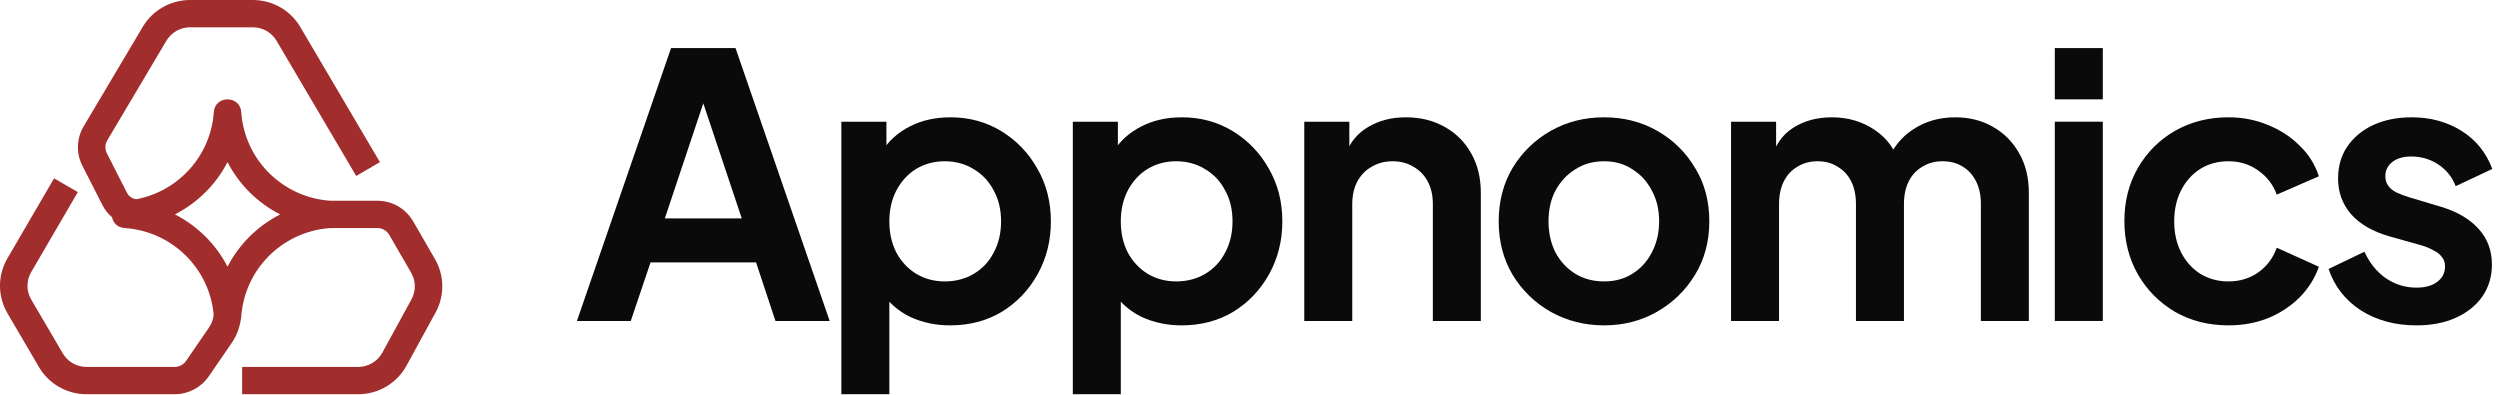
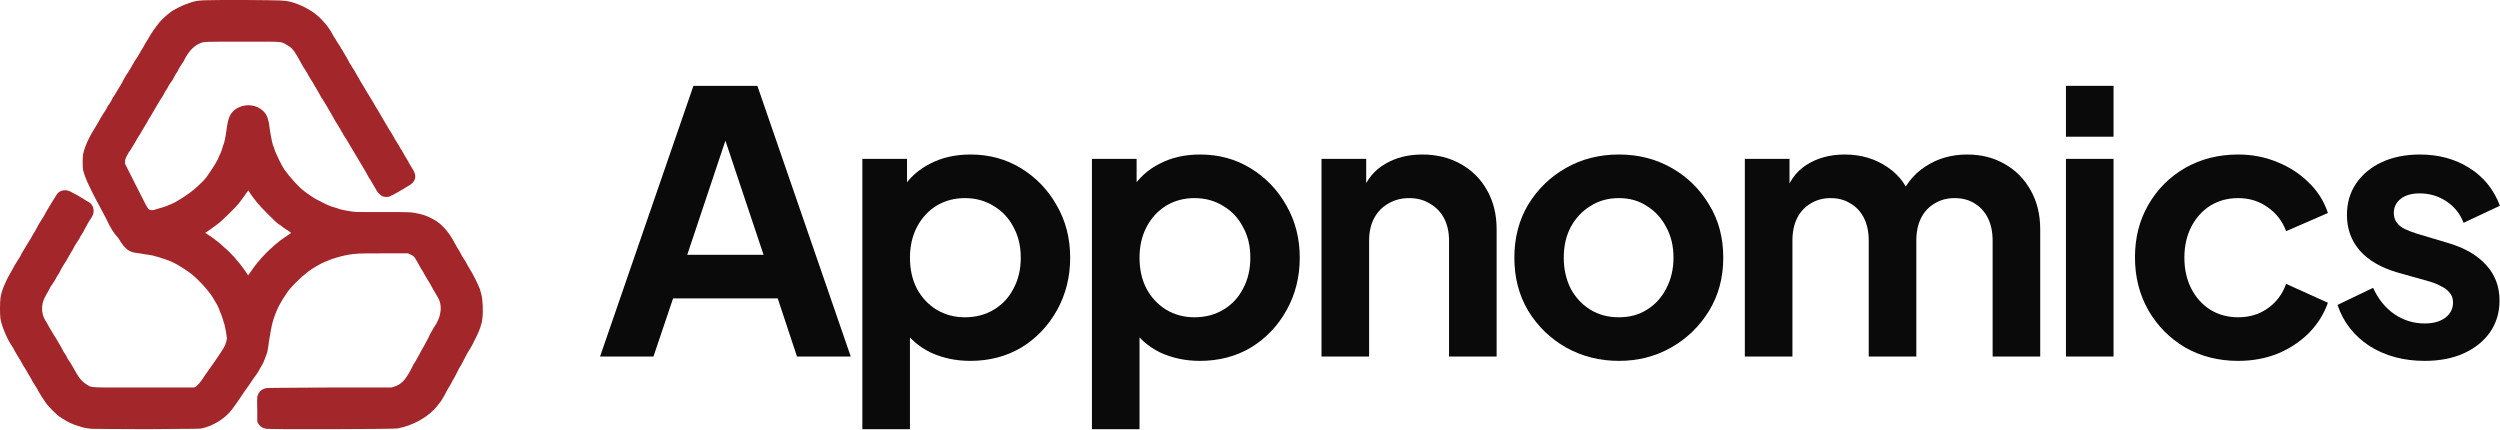
- <svg xmlns="http://www.w3.org/2000/svg" width="260" height="41" viewBox="0 0 260 41" fill="none">
-   <path d="M26.296 0C28.328 0 30.204 1.068 31.232 2.81L39.512 16.864L37.047 18.301L28.764 4.244C28.25 3.376 27.312 2.84 26.296 2.84H19.769C18.758 2.84 17.82 3.37 17.306 4.235L11.162 14.587C10.913 15.003 10.896 15.516 11.117 15.949L13.208 20.054C13.409 20.448 13.797 20.686 14.213 20.716C18.588 19.862 21.927 16.182 22.237 11.658C22.357 9.894 24.97 9.894 25.09 11.658C25.428 16.592 29.37 20.522 34.328 20.877H39.247C40.783 20.877 42.201 21.692 42.966 23.015L45.239 26.949C46.23 28.657 46.255 30.757 45.306 32.49L42.276 38.029C41.274 39.86 39.348 41 37.251 41H25.182V38.16H37.251C38.301 38.16 39.264 37.588 39.764 36.673L42.793 31.134C43.267 30.266 43.256 29.217 42.759 28.363L40.487 24.43C40.23 23.989 39.758 23.717 39.247 23.717H34.328L34.144 23.734C29.272 24.172 25.423 28.066 25.09 32.937C25.082 33.051 25.065 33.159 25.037 33.256C24.914 34.116 24.596 34.94 24.099 35.663L21.709 39.142C20.908 40.304 19.585 41 18.167 41H8.996C6.958 41 5.076 39.924 4.052 38.174L0.774 32.576C-0.256 30.812 -0.259 28.635 0.771 26.871L5.623 18.55L8.097 19.975L3.245 28.297C2.728 29.178 2.731 30.266 3.245 31.148L6.525 36.745C7.036 37.622 7.977 38.16 8.996 38.16H18.167C18.638 38.16 19.079 37.927 19.348 37.538L21.737 34.06C22.011 33.664 22.178 33.203 22.223 32.726L22.237 32.937C21.899 27.991 17.935 24.05 12.955 23.715C12.195 23.665 11.76 23.16 11.651 22.591C11.249 22.25 10.908 21.829 10.657 21.335L8.566 17.233C7.904 15.935 7.955 14.395 8.7 13.142L14.845 2.793C15.875 1.062 17.745 0 19.769 0L26.296 0ZM23.663 16.861C22.457 19.194 20.539 21.099 18.192 22.298C20.539 23.499 22.457 25.401 23.663 27.734C24.869 25.401 26.787 23.499 29.135 22.298C26.787 21.099 24.869 19.194 23.663 16.861Z" fill="#A12D2D" />
-   <path d="M251.313 33.838C249.103 33.838 247.173 33.318 245.522 32.276C243.897 31.209 242.779 29.775 242.17 27.971L245.903 26.181C246.437 27.349 247.173 28.264 248.113 28.924C249.078 29.584 250.144 29.914 251.313 29.914C252.227 29.914 252.951 29.711 253.484 29.305C254.018 28.898 254.284 28.365 254.284 27.705C254.284 27.298 254.17 26.968 253.941 26.714C253.738 26.435 253.446 26.206 253.065 26.029C252.71 25.825 252.316 25.66 251.884 25.533L248.494 24.581C246.741 24.073 245.408 23.298 244.494 22.257C243.605 21.216 243.16 19.984 243.16 18.562C243.16 17.292 243.478 16.187 244.113 15.248C244.773 14.283 245.675 13.533 246.818 13C247.986 12.467 249.319 12.2 250.818 12.2C252.773 12.2 254.5 12.67 255.998 13.61C257.497 14.549 258.564 15.87 259.198 17.571L255.389 19.362C255.033 18.422 254.437 17.673 253.598 17.114C252.76 16.556 251.821 16.276 250.779 16.276C249.941 16.276 249.281 16.467 248.798 16.848C248.316 17.229 248.075 17.724 248.075 18.333C248.075 18.714 248.176 19.044 248.379 19.324C248.583 19.603 248.862 19.832 249.218 20.009C249.598 20.187 250.03 20.352 250.513 20.505L253.827 21.495C255.529 22.003 256.837 22.765 257.751 23.781C258.691 24.797 259.16 26.041 259.16 27.514C259.16 28.759 258.83 29.863 258.17 30.829C257.51 31.768 256.595 32.505 255.427 33.038C254.259 33.571 252.887 33.838 251.313 33.838Z" fill="#0A0A0A" />
-   <path d="M231.755 33.838C229.698 33.838 227.844 33.368 226.193 32.429C224.567 31.463 223.285 30.168 222.345 28.543C221.406 26.892 220.936 25.038 220.936 22.981C220.936 20.924 221.406 19.083 222.345 17.457C223.285 15.832 224.567 14.549 226.193 13.61C227.844 12.67 229.698 12.2 231.755 12.2C233.228 12.2 234.599 12.467 235.869 13C237.139 13.508 238.231 14.219 239.145 15.133C240.085 16.022 240.758 17.089 241.164 18.333L236.783 20.238C236.402 19.197 235.755 18.359 234.84 17.724C233.952 17.089 232.923 16.771 231.755 16.771C230.663 16.771 229.685 17.038 228.821 17.571C227.983 18.105 227.323 18.841 226.84 19.781C226.358 20.721 226.117 21.8 226.117 23.019C226.117 24.238 226.358 25.317 226.84 26.257C227.323 27.197 227.983 27.933 228.821 28.467C229.685 29 230.663 29.267 231.755 29.267C232.948 29.267 233.99 28.949 234.879 28.314C235.767 27.679 236.402 26.829 236.783 25.762L241.164 27.743C240.758 28.911 240.098 29.965 239.183 30.905C238.269 31.819 237.177 32.543 235.907 33.076C234.637 33.584 233.253 33.838 231.755 33.838Z" fill="#0A0A0A" />
-   <path d="M213.699 33.381V12.657H218.69V33.381H213.699ZM213.699 10.333V5H218.69V10.333H213.699Z" fill="#0A0A0A" />
-   <path d="M180.03 33.381V12.657H184.715V17.457L184.182 16.657C184.563 15.159 185.325 14.041 186.468 13.305C187.611 12.568 188.957 12.2 190.506 12.2C192.208 12.2 193.706 12.645 195.001 13.533C196.296 14.422 197.135 15.591 197.515 17.038L196.106 17.152C196.741 15.502 197.693 14.27 198.963 13.457C200.233 12.619 201.693 12.2 203.344 12.2C204.817 12.2 206.125 12.53 207.268 13.191C208.436 13.851 209.35 14.778 210.011 15.971C210.671 17.14 211.001 18.498 211.001 20.048V33.381H206.011V21.229C206.011 20.314 205.846 19.527 205.515 18.867C205.185 18.206 204.728 17.698 204.144 17.343C203.56 16.962 202.849 16.771 202.011 16.771C201.223 16.771 200.525 16.962 199.915 17.343C199.306 17.698 198.836 18.206 198.506 18.867C198.176 19.527 198.011 20.314 198.011 21.229V33.381H193.02V21.229C193.02 20.314 192.855 19.527 192.525 18.867C192.195 18.206 191.725 17.698 191.115 17.343C190.531 16.962 189.833 16.771 189.02 16.771C188.233 16.771 187.535 16.962 186.925 17.343C186.315 17.698 185.846 18.206 185.515 18.867C185.185 19.527 185.02 20.314 185.02 21.229V33.381H180.03Z" fill="#0A0A0A" />
-   <path d="M166.836 33.838C164.804 33.838 162.95 33.368 161.274 32.429C159.623 31.489 158.302 30.206 157.312 28.581C156.347 26.956 155.864 25.102 155.864 23.019C155.864 20.936 156.347 19.083 157.312 17.457C158.302 15.832 159.623 14.549 161.274 13.61C162.925 12.67 164.779 12.2 166.836 12.2C168.867 12.2 170.709 12.67 172.36 13.61C174.01 14.549 175.318 15.832 176.283 17.457C177.274 19.057 177.769 20.911 177.769 23.019C177.769 25.102 177.274 26.956 176.283 28.581C175.293 30.206 173.972 31.489 172.321 32.429C170.671 33.368 168.842 33.838 166.836 33.838ZM166.836 29.267C167.953 29.267 168.931 29 169.769 28.467C170.633 27.933 171.306 27.197 171.788 26.257C172.296 25.292 172.55 24.213 172.55 23.019C172.55 21.8 172.296 20.733 171.788 19.819C171.306 18.879 170.633 18.143 169.769 17.61C168.931 17.051 167.953 16.771 166.836 16.771C165.693 16.771 164.69 17.051 163.826 17.61C162.963 18.143 162.277 18.879 161.769 19.819C161.286 20.733 161.045 21.8 161.045 23.019C161.045 24.213 161.286 25.292 161.769 26.257C162.277 27.197 162.963 27.933 163.826 28.467C164.69 29 165.693 29.267 166.836 29.267Z" fill="#0A0A0A" />
-   <path d="M135.644 33.381V12.657H140.33V16.733L139.949 16.009C140.432 14.765 141.219 13.825 142.311 13.191C143.428 12.53 144.724 12.2 146.197 12.2C147.721 12.2 149.067 12.53 150.235 13.191C151.428 13.851 152.355 14.778 153.016 15.971C153.676 17.14 154.006 18.498 154.006 20.048V33.381H149.016V21.229C149.016 20.314 148.838 19.527 148.482 18.867C148.127 18.206 147.632 17.698 146.997 17.343C146.387 16.962 145.663 16.771 144.825 16.771C144.013 16.771 143.289 16.962 142.654 17.343C142.019 17.698 141.524 18.206 141.168 18.867C140.813 19.527 140.635 20.314 140.635 21.229V33.381H135.644Z" fill="#0A0A0A" />
-   <path d="M111.573 41V12.657H116.259V16.771L115.801 15.743C116.513 14.625 117.478 13.762 118.697 13.152C119.916 12.518 121.325 12.2 122.925 12.2C124.881 12.2 126.646 12.683 128.221 13.648C129.795 14.613 131.04 15.908 131.954 17.533C132.894 19.159 133.363 20.987 133.363 23.019C133.363 25.025 132.906 26.854 131.992 28.505C131.078 30.156 129.833 31.463 128.259 32.429C126.684 33.368 124.894 33.838 122.887 33.838C121.389 33.838 120.005 33.546 118.735 32.962C117.49 32.352 116.5 31.489 115.763 30.371L116.563 29.381V41H111.573ZM122.316 29.267C123.459 29.267 124.474 29 125.363 28.467C126.252 27.933 126.938 27.197 127.421 26.257C127.928 25.317 128.182 24.238 128.182 23.019C128.182 21.8 127.928 20.733 127.421 19.819C126.938 18.879 126.252 18.143 125.363 17.61C124.474 17.051 123.459 16.771 122.316 16.771C121.224 16.771 120.233 17.038 119.344 17.571C118.481 18.105 117.795 18.854 117.287 19.819C116.805 20.759 116.563 21.825 116.563 23.019C116.563 24.238 116.805 25.317 117.287 26.257C117.795 27.197 118.481 27.933 119.344 28.467C120.233 29 121.224 29.267 122.316 29.267Z" fill="#0A0A0A" />
-   <path d="M87.501 41V12.657H92.187V16.771L91.73 15.743C92.441 14.625 93.406 13.762 94.625 13.152C95.844 12.518 97.254 12.2 98.854 12.2C100.809 12.2 102.574 12.683 104.149 13.648C105.724 14.613 106.968 15.908 107.882 17.533C108.822 19.159 109.292 20.987 109.292 23.019C109.292 25.025 108.835 26.854 107.921 28.505C107.006 30.156 105.762 31.463 104.187 32.429C102.613 33.368 100.822 33.838 98.816 33.838C97.317 33.838 95.933 33.546 94.663 32.962C93.419 32.352 92.428 31.489 91.692 30.371L92.492 29.381V41H87.501ZM98.244 29.267C99.387 29.267 100.403 29 101.292 28.467C102.181 27.933 102.867 27.197 103.349 26.257C103.857 25.317 104.111 24.238 104.111 23.019C104.111 21.8 103.857 20.733 103.349 19.819C102.867 18.879 102.181 18.143 101.292 17.61C100.403 17.051 99.387 16.771 98.244 16.771C97.152 16.771 96.162 17.038 95.273 17.571C94.409 18.105 93.724 18.854 93.216 19.819C92.733 20.759 92.492 21.825 92.492 23.019C92.492 24.238 92.733 25.317 93.216 26.257C93.724 27.197 94.409 27.933 95.273 28.467C96.162 29 97.152 29.267 98.244 29.267Z" fill="#0A0A0A" />
-   <path d="M60 33.381L69.79 5H76.495L86.286 33.381H80.648L78.629 27.286H67.657L65.6 33.381H60ZM69.143 22.714H77.143L72.419 8.581H73.867L69.143 22.714Z" fill="#0A0A0A" />
+ <svg xmlns="http://www.w3.org/2000/svg" width="466" height="80" viewBox="0 0 466 80" fill="none">
+   <path d="M17.066 79.931C16.304 79.868 15.604 79.742 15.223 79.615C14.969 79.552 14.587 79.363 14.27 79.3C13.634 79.11 12.617 78.668 11.981 78.227C11.727 78.1 11.409 77.848 11.155 77.721C10.583 77.343 8.93 75.701 8.486 75.007C8.041 74.375 7.278 73.175 7.087 72.797C7.024 72.67 6.896 72.355 6.769 72.228C6.642 72.039 6.324 71.534 6.07 71.092C5.816 70.65 5.562 70.145 5.435 69.956C5.307 69.829 5.117 69.387 4.926 69.072C4.735 68.756 4.418 68.314 4.29 68.061C4.163 67.809 3.973 67.493 3.909 67.367C3.845 67.241 3.718 66.988 3.591 66.862C3.337 66.42 2.829 65.599 2.638 65.22C2.574 65.031 2.384 64.778 2.32 64.652C1.367 63.326 0.35 60.864 0.095 59.475C-0.032 58.717 -0.032 56.255 0.095 55.497C0.286 54.171 1.049 52.404 2.002 50.762C2.256 50.32 2.574 49.815 2.701 49.499C2.892 49.247 3.146 48.742 3.401 48.363C3.655 48.047 3.973 47.416 4.163 47.037C4.608 46.279 5.117 45.459 5.498 44.827C5.689 44.575 5.879 44.259 5.943 44.069C6.007 43.943 6.261 43.501 6.515 43.122C6.706 42.744 7.024 42.239 7.151 41.923C7.341 41.67 7.596 41.165 7.85 40.786C8.104 40.471 8.422 39.839 8.613 39.461C9.058 38.703 9.566 37.882 9.947 37.251C10.138 36.998 10.329 36.682 10.392 36.556C10.901 35.483 12.108 35.167 13.189 35.735C13.38 35.862 13.761 36.051 14.015 36.177C14.27 36.304 14.842 36.619 15.223 36.872C15.604 37.124 16.049 37.377 16.24 37.503C17.066 37.882 17.448 38.513 17.448 39.271C17.448 39.903 17.321 40.218 16.494 41.418C16.367 41.67 16.177 41.986 16.049 42.239C15.922 42.491 15.604 42.996 15.477 43.312C15.287 43.627 14.969 44.069 14.842 44.385C14.715 44.638 14.397 45.08 14.206 45.395C14.015 45.648 13.761 46.09 13.698 46.279C13.57 46.469 13.316 46.974 13.062 47.353C12.871 47.731 12.553 48.236 12.426 48.489C12.299 48.742 12.108 48.994 11.981 49.184C11.918 49.31 11.727 49.562 11.6 49.815C11.473 50.068 11.155 50.573 11.028 50.888C10.837 51.204 10.52 51.646 10.392 51.962C10.265 52.214 9.947 52.656 9.757 52.972C9.566 53.224 9.312 53.603 9.248 53.792C9.185 53.982 8.867 54.487 8.613 54.929C7.977 56.066 7.786 56.886 7.85 57.896C7.977 58.843 8.104 59.222 8.803 60.296C8.867 60.485 9.185 60.99 9.439 61.432C9.693 61.874 10.011 62.379 10.075 62.505C10.202 62.695 10.329 62.947 10.456 63.074C10.52 63.2 10.837 63.768 11.155 64.273C11.473 64.841 11.727 65.283 11.727 65.347C11.727 65.347 11.854 65.599 12.045 65.852C12.236 66.104 12.49 66.546 12.617 66.862C12.808 67.114 12.998 67.493 13.126 67.62C13.253 67.809 13.443 68.125 13.57 68.377C14.778 70.587 15.223 71.092 16.24 71.723C17.194 72.292 16.24 72.228 26.918 72.228H36.199L36.453 72.102C36.77 71.913 37.406 71.218 38.042 70.208C38.614 69.387 39.122 68.63 40.076 67.304C41.792 64.778 41.919 64.589 42.173 63.705L42.3 63.074L42.11 61.748C41.919 60.864 41.855 60.359 41.665 59.98C41.601 59.664 41.474 59.222 41.347 58.97C41.283 58.717 41.156 58.338 41.029 58.149C40.966 57.96 40.839 57.644 40.775 57.455C40.648 57.139 40.33 56.507 39.694 55.497C38.868 54.108 36.58 51.646 35.181 50.699C33.656 49.626 32.321 48.868 31.431 48.552C29.842 47.984 29.143 47.794 28.38 47.605C27.935 47.542 27.363 47.416 27.109 47.416C26.855 47.353 26.346 47.289 25.965 47.226C25.012 47.1 24.63 47.037 24.185 46.784C23.613 46.532 23.041 45.9 22.533 45.143C22.342 44.827 22.088 44.385 21.897 44.196C21.198 43.438 20.626 42.554 19.736 40.66C19.227 39.713 18.655 38.64 18.465 38.261C17.638 36.809 16.113 33.715 15.859 32.894C15.414 31.631 15.414 31.568 15.414 30.242C15.414 28.854 15.477 28.601 15.859 27.465C16.177 26.517 16.939 25.002 17.638 23.929C17.702 23.803 17.893 23.487 18.02 23.297C18.338 22.729 19.164 21.277 19.482 20.835C19.672 20.583 19.863 20.267 19.927 20.078C20.054 19.888 20.244 19.509 20.499 19.194C20.689 18.878 20.944 18.436 21.007 18.247C21.134 18.057 21.325 17.805 21.389 17.678C21.452 17.552 21.643 17.236 21.77 17.047C21.897 16.794 22.215 16.289 22.469 15.911C22.66 15.532 22.978 15.027 23.041 14.837C23.168 14.648 23.359 14.269 23.55 13.953C23.74 13.701 24.058 13.196 24.249 12.88C24.439 12.564 24.63 12.248 24.63 12.185C24.694 12.122 24.821 11.87 24.948 11.68C25.012 11.491 25.329 11.049 25.584 10.67C25.838 10.228 26.092 9.849 26.156 9.723C26.219 9.534 26.346 9.344 26.474 9.155C26.601 9.029 26.728 8.713 26.855 8.523C26.918 8.334 27.236 7.829 27.491 7.45C27.745 7.008 28.062 6.503 28.126 6.377C28.635 5.556 29.652 4.167 30.224 3.599C30.605 3.22 31.558 2.399 32.13 2.02C32.639 1.705 34.228 0.884 34.736 0.758C34.927 0.695 35.309 0.568 35.626 0.442C37.025 -7.15017e-07 37.279 0 45.669 0C53.106 0.063 52.852 0.063 54.059 0.316C55.712 0.695 57.809 1.768 59.017 2.778C60.161 3.725 61.369 5.177 61.941 6.314C62.005 6.44 62.132 6.692 62.259 6.882C62.386 7.008 62.64 7.45 62.831 7.829C63.085 8.145 63.339 8.587 63.467 8.776C63.594 8.965 63.721 9.281 63.848 9.407C63.911 9.534 64.229 10.102 64.547 10.607C64.865 11.175 65.119 11.617 65.119 11.68C65.119 11.68 65.246 11.87 65.373 12.059C65.501 12.248 65.755 12.754 66.009 13.069C66.2 13.448 66.517 13.953 66.645 14.206C66.835 14.458 67.026 14.837 67.153 15.09C67.471 15.595 69.06 18.31 69.632 19.194C69.759 19.446 69.95 19.762 70.013 19.888C70.141 20.014 70.395 20.52 70.713 21.025C71.285 21.972 71.857 22.982 72.302 23.739C72.492 24.055 72.746 24.497 72.937 24.75C73.064 25.002 73.319 25.381 73.382 25.507C73.446 25.697 73.7 26.076 73.891 26.391C74.081 26.707 74.335 27.086 74.463 27.338C74.59 27.591 74.781 27.907 74.908 28.033C74.971 28.222 75.162 28.475 75.225 28.601C75.289 28.79 75.607 29.296 75.925 29.801C76.179 30.306 76.497 30.811 76.56 30.937C76.624 31.063 76.814 31.316 76.942 31.568C77.768 32.831 77.514 33.904 76.115 34.662C75.861 34.788 75.48 35.041 75.289 35.167C74.653 35.546 73.128 36.43 72.746 36.556C72.302 36.809 71.666 36.746 71.221 36.556C70.84 36.304 70.331 35.862 70.077 35.294C69.95 35.104 69.695 34.599 69.441 34.22C69.251 33.841 68.933 33.336 68.742 33.084C68.488 32.579 68.361 32.326 67.598 31.063C67.09 30.179 66.517 29.232 65.755 27.97C64.801 26.328 64.102 25.192 63.975 25.065C63.975 24.939 63.784 24.686 63.657 24.497C63.53 24.244 63.339 23.866 63.149 23.613C62.958 23.297 62.704 22.855 62.513 22.603C62.386 22.287 61.941 21.593 61.56 20.898C61.178 20.267 60.797 19.572 60.67 19.383C60.543 19.13 60.288 18.815 60.161 18.562C59.971 18.31 59.653 17.805 59.462 17.363C59.208 16.921 58.954 16.479 58.827 16.289C58.699 16.163 58.509 15.721 58.318 15.405C58.127 15.09 57.809 14.648 57.682 14.395C57.555 14.143 57.364 13.827 57.301 13.701C57.237 13.574 57.047 13.259 56.92 13.069C56.729 12.817 56.411 12.312 56.22 11.933C55.966 11.491 55.648 10.923 55.458 10.544C54.631 9.155 54.25 8.776 53.297 8.271C52.28 7.703 52.788 7.766 45.161 7.766C38.169 7.766 38.042 7.766 37.406 8.018C36.262 8.46 35.372 9.344 34.546 10.796C34.419 11.112 34.164 11.554 33.974 11.807C33.783 12.059 33.529 12.501 33.338 12.817C33.211 13.133 33.02 13.448 32.957 13.511C32.893 13.574 32.766 13.827 32.639 14.016C32.512 14.269 32.321 14.648 32.13 14.963C31.94 15.216 31.622 15.658 31.431 15.974C31.304 16.289 31.113 16.605 31.05 16.668C30.986 16.731 30.859 16.984 30.732 17.173C30.669 17.363 30.414 17.805 30.16 18.183C29.906 18.499 29.652 19.004 29.524 19.194C28.952 20.204 28.062 21.656 27.935 21.909C27.808 22.035 27.618 22.35 27.491 22.666C27.236 23.108 26.664 24.055 26.029 25.128C25.838 25.381 25.647 25.697 25.584 25.823C25.52 25.949 25.266 26.391 25.012 26.833C24.757 27.212 24.503 27.654 24.439 27.78C24.376 27.907 24.185 28.159 23.995 28.412C23.486 29.296 23.295 29.737 23.295 30.116V30.495L25.266 34.41C27.236 38.324 27.491 38.829 27.745 39.019C28.126 39.271 28.571 39.208 29.27 38.955C29.524 38.892 29.969 38.766 30.351 38.64C30.732 38.513 31.177 38.387 31.368 38.261C31.558 38.198 31.813 38.072 32.003 38.008C32.512 37.819 34.101 36.872 35.309 35.988C36.326 35.294 38.042 33.652 38.487 33.02C38.614 32.831 38.995 32.263 39.313 31.821C39.949 30.874 40.457 30.053 40.775 29.296C40.839 29.043 41.029 28.727 41.093 28.601C41.156 28.412 41.41 27.843 41.538 27.275C41.919 26.328 41.983 25.886 42.3 23.676C42.491 22.414 42.682 21.782 43.063 21.214C44.08 19.699 46.368 19.194 48.084 20.014C49.419 20.709 49.928 21.593 50.182 23.297C50.373 24.939 50.691 26.391 50.881 27.086C51.008 27.275 51.136 27.654 51.199 27.97C51.453 28.664 52.47 30.811 52.979 31.568C53.996 33.02 55.839 35.041 56.92 35.799C58.382 36.872 58.89 37.124 59.653 37.503C60.733 38.072 61.687 38.513 62.259 38.64C62.513 38.703 62.958 38.829 63.212 38.955C63.403 39.019 63.911 39.145 64.293 39.208C66.454 39.587 65.755 39.524 71.285 39.524C76.751 39.524 76.56 39.524 78.086 39.839C79.103 40.029 80.438 40.597 81.454 41.291C82.662 42.112 83.87 43.564 84.76 45.332C84.887 45.522 85.078 45.837 85.141 46.027C85.395 46.342 86.094 47.605 86.094 47.668C86.094 47.668 86.222 47.921 86.412 48.173C86.603 48.426 86.921 48.994 87.112 49.373C87.366 49.815 87.62 50.194 87.62 50.257C88.129 50.951 89.209 53.224 89.463 53.919C89.527 54.171 89.654 54.613 89.718 54.866C89.972 55.687 90.099 58.086 89.908 59.412C89.845 60.296 89.336 61.748 88.764 62.821C88.065 64.273 87.874 64.589 87.683 64.905C87.302 65.473 86.984 66.041 86.476 67.051C86.222 67.62 85.777 68.377 85.522 68.756C85.332 69.198 85.014 69.766 84.823 70.145C84.633 70.461 84.378 70.903 84.251 71.155C84.188 71.345 83.997 71.66 83.87 71.85C83.488 72.418 83.171 73.049 82.853 73.681C82.662 74.059 82.344 74.501 82.217 74.754C82.026 75.007 81.709 75.385 81.518 75.638C79.993 77.658 76.942 79.363 74.081 79.868C73.319 79.994 50.373 80.057 49.674 79.931C48.847 79.805 48.402 79.426 48.084 78.858L47.957 78.542V76.395C47.894 75.007 47.957 74.123 47.957 73.996C48.148 73.112 48.657 72.607 49.546 72.355C49.674 72.292 52.407 72.292 61.369 72.228H72.937L73.382 72.102C74.717 71.723 75.543 70.903 76.624 68.819C76.878 68.251 77.196 67.683 77.323 67.556C77.641 66.988 78.022 66.357 78.213 65.978C78.34 65.725 78.658 65.094 78.975 64.589C79.993 62.758 80.056 62.569 80.183 62.253C80.374 61.937 80.882 60.99 81.2 60.548C81.518 60.043 81.963 59.096 82.026 58.528C82.281 57.328 82.154 56.318 81.582 55.371C80.882 54.171 80.247 53.098 79.993 52.593C79.802 52.34 79.484 51.772 79.23 51.33C78.976 50.888 78.721 50.383 78.594 50.257C78.531 50.131 78.34 49.878 78.276 49.689C78.022 49.184 77.514 48.363 77.323 48.047C77.069 47.731 76.942 47.605 76.433 47.416L76.052 47.226H71.666C66.645 47.226 66.454 47.226 64.611 47.542C63.339 47.794 61.687 48.3 61.051 48.615C60.924 48.678 60.606 48.805 60.416 48.868C59.78 49.12 58.064 50.131 57.428 50.636C56.03 51.709 54.186 53.54 53.551 54.487C52.724 55.687 52.47 56.129 51.962 57.076C51.644 57.707 51.39 58.338 51.263 58.717C51.136 59.033 50.945 59.601 50.881 59.854C50.691 60.359 50.309 62.505 50.118 63.705C50.055 64.463 49.864 65.41 49.801 65.725C49.546 66.42 49.102 67.62 48.974 67.809C48.911 67.935 48.72 68.251 48.529 68.567C48.275 69.072 48.084 69.451 47.449 70.271C46.686 71.408 46.114 72.228 45.606 72.923C44.525 74.565 44.017 75.259 43.19 76.395C41.919 78.037 39.694 79.426 37.533 79.868C36.961 79.931 36.834 79.931 27.3 79.994C22.024 79.994 17.384 79.931 17.066 79.931ZM46.623 50.825C47.258 49.878 47.64 49.373 47.957 48.994C48.148 48.805 48.466 48.426 48.657 48.173C49.165 47.605 50.055 46.658 50.754 46.09C51.072 45.774 51.517 45.395 51.771 45.206C51.962 45.017 52.661 44.511 53.233 44.133C53.805 43.754 54.25 43.438 54.25 43.438C54.25 43.375 53.996 43.186 53.614 42.933C53.233 42.681 52.788 42.428 52.661 42.302C52.534 42.175 52.216 41.923 51.962 41.797C51.644 41.607 51.072 41.039 49.928 39.903C48.212 38.198 47.449 37.251 46.559 35.925L46.305 35.483L45.796 36.177C45.542 36.556 45.224 36.998 45.097 37.124C45.033 37.251 44.779 37.566 44.589 37.819C44.08 38.513 41.538 41.039 40.521 41.797C39.885 42.302 38.932 42.933 38.423 43.312L38.232 43.375L38.677 43.691C39.249 44.006 40.33 44.827 41.029 45.395C41.283 45.648 41.728 46.027 41.919 46.216C42.936 47.037 44.525 48.805 45.669 50.446C45.987 50.888 46.241 51.33 46.241 51.33C46.241 51.33 46.432 51.078 46.623 50.825Z" fill-rule="evenodd" clip-rule="evenodd" fill="#A3262A" />
+   <path d="M451.962 67.268C448.034 67.268 444.602 66.342 441.668 64.491C438.778 62.595 436.791 60.044 435.708 56.838L442.345 53.655C443.293 55.732 444.602 57.358 446.273 58.531C447.989 59.705 449.885 60.292 451.962 60.292C453.587 60.292 454.874 59.931 455.822 59.209C456.77 58.486 457.244 57.538 457.244 56.364C457.244 55.642 457.041 55.055 456.635 54.603C456.274 54.107 455.754 53.7 455.077 53.384C454.445 53.023 453.745 52.73 452.978 52.504L446.95 50.811C443.835 49.908 441.464 48.531 439.839 46.679C438.259 44.828 437.469 42.639 437.469 40.11C437.469 37.853 438.033 35.889 439.162 34.218C440.336 32.502 441.938 31.17 443.97 30.222C446.047 29.274 448.418 28.8 451.081 28.8C454.558 28.8 457.628 29.635 460.292 31.306C462.956 32.976 464.852 35.324 465.981 38.349L459.208 41.532C458.576 39.862 457.515 38.53 456.025 37.537C454.535 36.543 452.865 36.047 451.014 36.047C449.524 36.047 448.35 36.385 447.492 37.062C446.634 37.74 446.205 38.62 446.205 39.704C446.205 40.381 446.386 40.968 446.747 41.465C447.108 41.961 447.605 42.368 448.237 42.684C448.914 43 449.682 43.293 450.54 43.564L456.432 45.325C459.457 46.228 461.782 47.583 463.407 49.389C465.078 51.194 465.913 53.407 465.913 56.026C465.913 58.238 465.326 60.202 464.152 61.918C462.978 63.588 461.353 64.897 459.276 65.846C457.199 66.794 454.761 67.268 451.962 67.268Z" fill="#0A0A0A" />
+   <path d="M417.192 67.268C413.535 67.268 410.239 66.433 407.304 64.762C404.414 63.046 402.134 60.744 400.464 57.854C398.793 54.919 397.958 51.623 397.958 47.966C397.958 44.309 398.793 41.036 400.464 38.146C402.134 35.257 404.414 32.976 407.304 31.306C410.239 29.635 413.535 28.8 417.192 28.8C419.811 28.8 422.249 29.274 424.506 30.222C426.764 31.125 428.705 32.389 430.331 34.015C432.001 35.595 433.198 37.491 433.92 39.704L426.132 43.09C425.454 41.239 424.303 39.749 422.678 38.62C421.097 37.491 419.269 36.927 417.192 36.927C415.25 36.927 413.512 37.401 411.977 38.349C410.487 39.297 409.313 40.607 408.455 42.277C407.598 43.948 407.169 45.867 407.169 48.034C407.169 50.201 407.598 52.12 408.455 53.791C409.313 55.461 410.487 56.77 411.977 57.719C413.512 58.667 415.25 59.141 417.192 59.141C419.314 59.141 421.165 58.577 422.745 57.448C424.326 56.319 425.454 54.806 426.132 52.91L433.92 56.432C433.198 58.509 432.024 60.383 430.398 62.053C428.773 63.678 426.831 64.965 424.574 65.913C422.316 66.816 419.856 67.268 417.192 67.268Z" fill="#0A0A0A" />
+   <path d="M385.094 66.455V29.613H393.966V66.455H385.094ZM385.094 25.482V16H393.966V25.482H385.094Z" fill="#0A0A0A" />
+   <path d="M325.237 66.455V29.613H333.567V38.146L332.619 36.724C333.296 34.06 334.65 32.073 336.682 30.764C338.714 29.455 341.107 28.8 343.861 28.8C346.886 28.8 349.55 29.59 351.853 31.17C354.155 32.751 355.645 34.828 356.322 37.401L353.817 37.604C354.945 34.67 356.638 32.48 358.896 31.035C361.153 29.545 363.75 28.8 366.684 28.8C369.303 28.8 371.628 29.387 373.66 30.561C375.737 31.735 377.362 33.383 378.536 35.505C379.71 37.582 380.297 39.997 380.297 42.751V66.455H371.425V44.851C371.425 43.225 371.132 41.826 370.545 40.652C369.958 39.478 369.145 38.575 368.107 37.943C367.068 37.266 365.804 36.927 364.314 36.927C362.914 36.927 361.673 37.266 360.589 37.943C359.505 38.575 358.67 39.478 358.083 40.652C357.496 41.826 357.203 43.225 357.203 44.851V66.455H348.331V44.851C348.331 43.225 348.037 41.826 347.45 40.652C346.863 39.478 346.028 38.575 344.945 37.943C343.906 37.266 342.664 36.927 341.22 36.927C339.82 36.927 338.578 37.266 337.495 37.943C336.411 38.575 335.576 39.478 334.989 40.652C334.402 41.826 334.109 43.225 334.109 44.851V66.455H325.237Z" fill="#0A0A0A" />
+   <path d="M301.78 67.268C298.168 67.268 294.872 66.433 291.892 64.762C288.958 63.092 286.61 60.811 284.849 57.922C283.133 55.032 282.275 51.736 282.275 48.034C282.275 44.332 283.133 41.036 284.849 38.146C286.61 35.257 288.958 32.976 291.892 31.306C294.827 29.635 298.123 28.8 301.78 28.8C305.392 28.8 308.666 29.635 311.6 31.306C314.535 32.976 316.86 35.257 318.576 38.146C320.337 40.991 321.217 44.286 321.217 48.034C321.217 51.736 320.337 55.032 318.576 57.922C316.815 60.811 314.467 63.092 311.533 64.762C308.598 66.433 305.347 67.268 301.78 67.268ZM301.78 59.141C303.767 59.141 305.505 58.667 306.995 57.719C308.53 56.77 309.727 55.461 310.584 53.791C311.487 52.075 311.939 50.156 311.939 48.034C311.939 45.867 311.487 43.971 310.584 42.345C309.727 40.675 308.53 39.365 306.995 38.417C305.505 37.424 303.767 36.927 301.78 36.927C299.748 36.927 297.965 37.424 296.43 38.417C294.895 39.365 293.676 40.675 292.773 42.345C291.915 43.971 291.486 45.867 291.486 48.034C291.486 50.156 291.915 52.075 292.773 53.791C293.676 55.461 294.895 56.77 296.43 57.719C297.965 58.667 299.748 59.141 301.78 59.141Z" fill="#0A0A0A" />
+   <path d="M246.329 66.455V29.613H254.659V36.859L253.982 35.573C254.839 33.36 256.239 31.69 258.181 30.561C260.167 29.387 262.47 28.8 265.088 28.8C267.797 28.8 270.19 29.387 272.267 30.561C274.389 31.735 276.037 33.383 277.211 35.505C278.385 37.582 278.972 39.997 278.972 42.751V66.455H270.1V44.851C270.1 43.225 269.784 41.826 269.152 40.652C268.52 39.478 267.639 38.575 266.511 37.943C265.427 37.266 264.14 36.927 262.65 36.927C261.206 36.927 259.919 37.266 258.79 37.943C257.661 38.575 256.781 39.478 256.149 40.652C255.517 41.826 255.201 43.225 255.201 44.851V66.455H246.329Z" fill="#0A0A0A" />
+   <path d="M203.536 80V29.613H211.866V36.927L211.053 35.099C212.318 33.112 214.033 31.577 216.2 30.493C218.368 29.364 220.874 28.8 223.718 28.8C227.195 28.8 230.332 29.658 233.132 31.374C235.931 33.089 238.143 35.392 239.769 38.282C241.439 41.171 242.275 44.422 242.275 48.034C242.275 51.601 241.462 54.852 239.837 57.786C238.211 60.721 235.999 63.046 233.199 64.762C230.4 66.433 227.217 67.268 223.65 67.268C220.986 67.268 218.526 66.749 216.268 65.71C214.056 64.627 212.295 63.092 210.986 61.105L212.408 59.344V80H203.536ZM222.634 59.141C224.666 59.141 226.472 58.667 228.052 57.719C229.633 56.77 230.852 55.461 231.71 53.791C232.613 52.12 233.064 50.201 233.064 48.034C233.064 45.867 232.613 43.971 231.71 42.345C230.852 40.675 229.633 39.365 228.052 38.417C226.472 37.424 224.666 36.927 222.634 36.927C220.693 36.927 218.932 37.401 217.352 38.349C215.817 39.297 214.598 40.629 213.695 42.345C212.837 44.016 212.408 45.912 212.408 48.034C212.408 50.201 212.837 52.12 213.695 53.791C214.598 55.461 215.817 56.77 217.352 57.719C218.932 58.667 220.693 59.141 222.634 59.141Z" fill="#0A0A0A" />
+   <path d="M160.742 80V29.613H169.072V36.927L168.259 35.099C169.524 33.112 171.239 31.577 173.407 30.493C175.574 29.364 178.08 28.8 180.924 28.8C184.401 28.8 187.538 29.658 190.338 31.374C193.137 33.089 195.349 35.392 196.975 38.282C198.645 41.171 199.481 44.422 199.481 48.034C199.481 51.601 198.668 54.852 197.043 57.786C195.417 60.721 193.205 63.046 190.406 64.762C187.606 66.433 184.423 67.268 180.856 67.268C178.192 67.268 175.732 66.749 173.474 65.71C171.262 64.627 169.501 63.092 168.192 61.105L169.614 59.344V80H160.742ZM179.84 59.141C181.872 59.141 183.678 58.667 185.258 57.719C186.839 56.77 188.058 55.461 188.916 53.791C189.819 52.12 190.27 50.201 190.27 48.034C190.27 45.867 189.819 43.971 188.916 42.345C188.058 40.675 186.839 39.365 185.258 38.417C183.678 37.424 181.872 36.927 179.84 36.927C177.899 36.927 176.138 37.401 174.558 38.349C173.023 39.297 171.804 40.629 170.901 42.345C170.043 44.016 169.614 45.912 169.614 48.034C169.614 50.201 170.043 52.12 170.901 53.791C171.804 55.461 173.023 56.77 174.558 57.719C176.138 58.667 177.899 59.141 179.84 59.141Z" fill="#0A0A0A" />
+   <path d="M111.85 66.455L129.255 16H141.175L158.58 66.455H148.557L144.968 55.619H125.463L121.806 66.455H111.85ZM128.104 47.492H142.326L133.928 22.366H136.502L128.104 47.492Z" fill="#0A0A0A" />
</svg>
